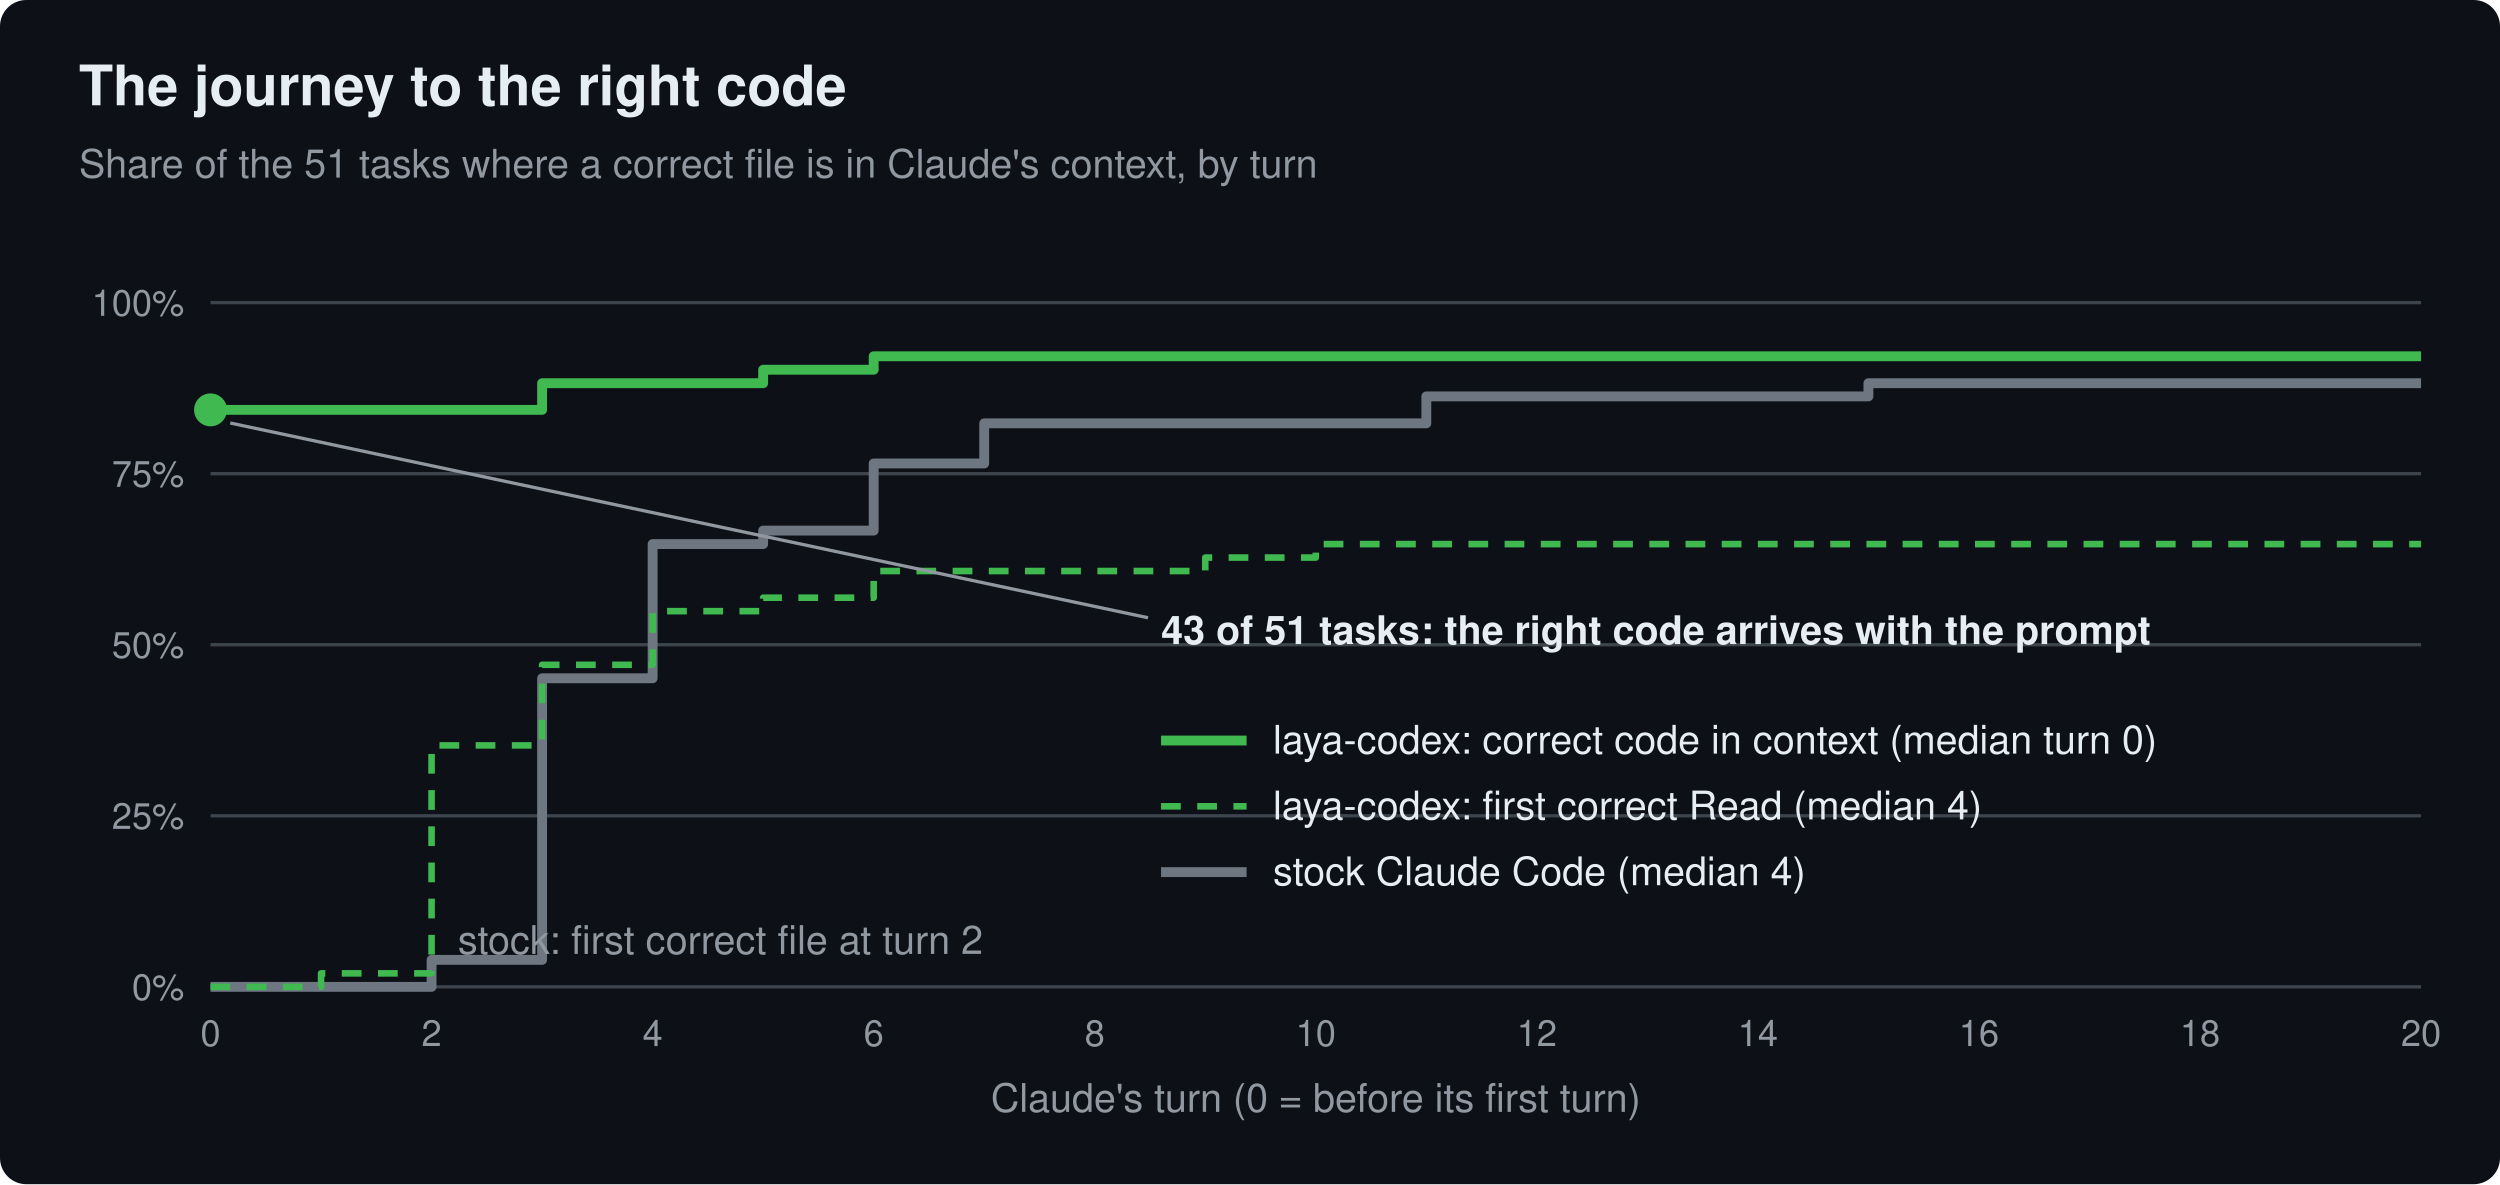
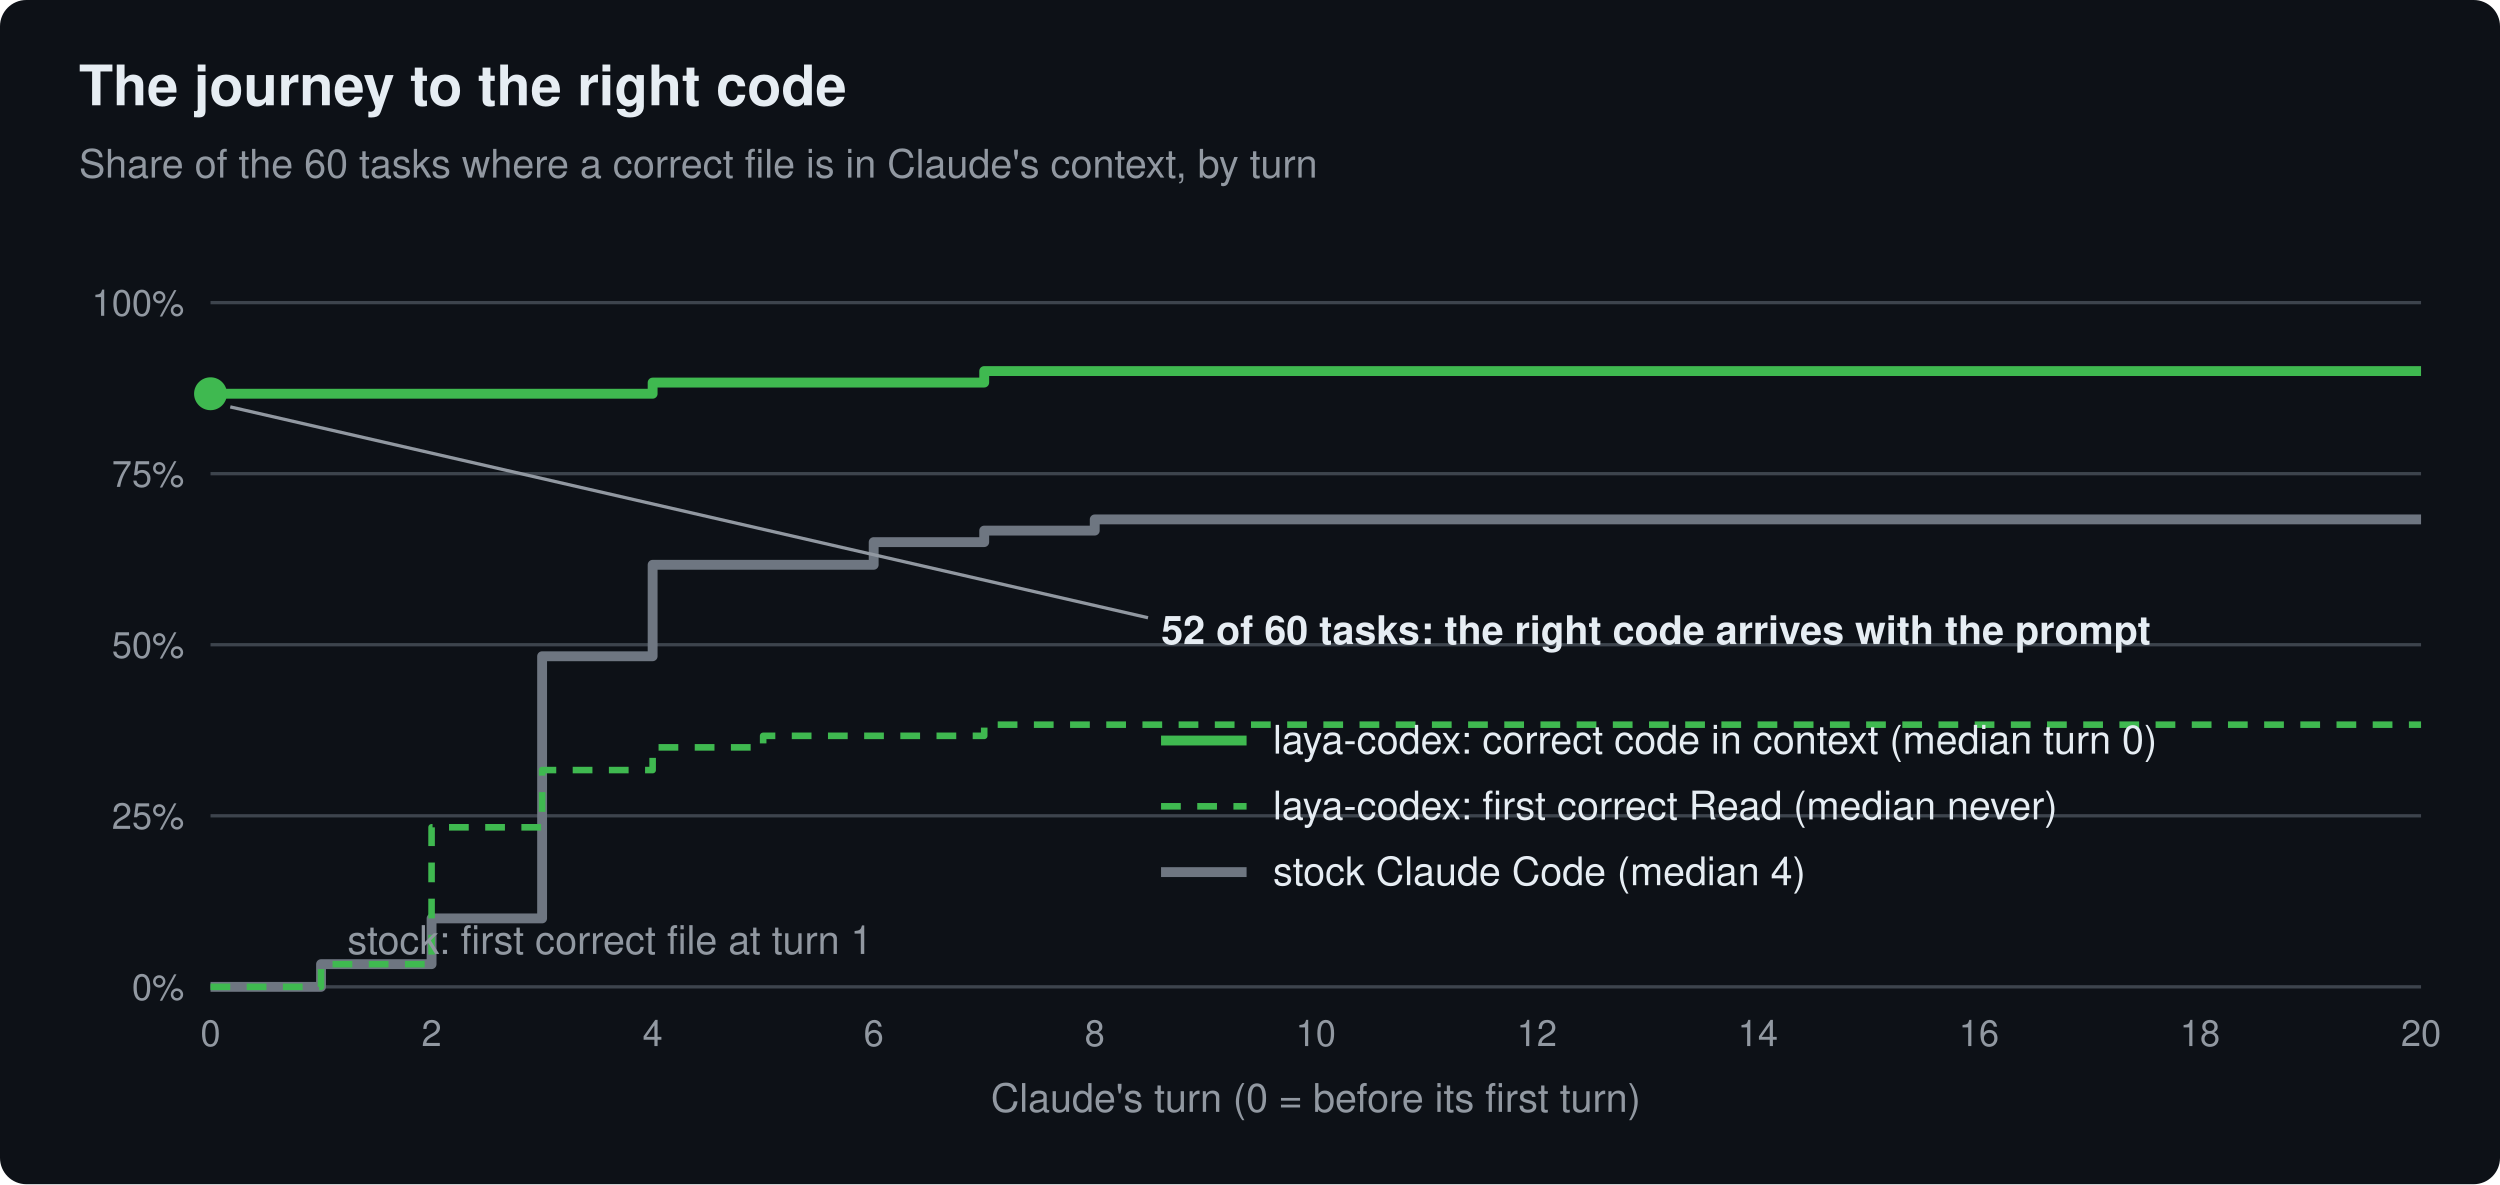
<svg xmlns="http://www.w3.org/2000/svg" width="760" height="360" viewBox="0 0 760 360" role="img" aria-label="laya-codex benchmark: turns until Claude has the right code">
  <rect width="760" height="360" rx="8" fill="#0d1117" />
  <text x="24.0" y="32.0" font-family="-apple-system,BlinkMacSystemFont,'Segoe UI',Helvetica,Arial,sans-serif" font-size="17" fill="#e6edf3" text-anchor="start" font-weight="600">The journey to the right code</text>
-   <text x="24.0" y="54.0" font-family="-apple-system,BlinkMacSystemFont,'Segoe UI',Helvetica,Arial,sans-serif" font-size="12" fill="#9198a1" text-anchor="start" font-weight="normal">Share of the 51 tasks where a correct file is in Claude's context, by turn</text>
+   <text x="24.0" y="54.0" font-family="-apple-system,BlinkMacSystemFont,'Segoe UI',Helvetica,Arial,sans-serif" font-size="12" fill="#9198a1" text-anchor="start" font-weight="normal">Share of the 60 tasks where a correct file is in Claude's context, by turn</text>
  <line x1="64" y1="300.0" x2="736" y2="300.0" stroke="#3d444d" stroke-width="1" />
  <text x="56.0" y="304.0" font-family="-apple-system,BlinkMacSystemFont,'Segoe UI',Helvetica,Arial,sans-serif" font-size="11" fill="#9198a1" text-anchor="end" font-weight="normal">0%</text>
  <line x1="64" y1="248.0" x2="736" y2="248.0" stroke="#3d444d" stroke-width="1" />
  <text x="56.0" y="252.0" font-family="-apple-system,BlinkMacSystemFont,'Segoe UI',Helvetica,Arial,sans-serif" font-size="11" fill="#9198a1" text-anchor="end" font-weight="normal">25%</text>
  <line x1="64" y1="196.0" x2="736" y2="196.0" stroke="#3d444d" stroke-width="1" />
  <text x="56.0" y="200.0" font-family="-apple-system,BlinkMacSystemFont,'Segoe UI',Helvetica,Arial,sans-serif" font-size="11" fill="#9198a1" text-anchor="end" font-weight="normal">50%</text>
  <line x1="64" y1="144.0" x2="736" y2="144.0" stroke="#3d444d" stroke-width="1" />
  <text x="56.0" y="148.0" font-family="-apple-system,BlinkMacSystemFont,'Segoe UI',Helvetica,Arial,sans-serif" font-size="11" fill="#9198a1" text-anchor="end" font-weight="normal">75%</text>
  <line x1="64" y1="92.0" x2="736" y2="92.0" stroke="#3d444d" stroke-width="1" />
  <text x="56.0" y="96.0" font-family="-apple-system,BlinkMacSystemFont,'Segoe UI',Helvetica,Arial,sans-serif" font-size="11" fill="#9198a1" text-anchor="end" font-weight="normal">100%</text>
  <text x="64.0" y="318.0" font-family="-apple-system,BlinkMacSystemFont,'Segoe UI',Helvetica,Arial,sans-serif" font-size="11" fill="#9198a1" text-anchor="middle" font-weight="normal">0</text>
  <text x="131.2" y="318.0" font-family="-apple-system,BlinkMacSystemFont,'Segoe UI',Helvetica,Arial,sans-serif" font-size="11" fill="#9198a1" text-anchor="middle" font-weight="normal">2</text>
  <text x="198.4" y="318.0" font-family="-apple-system,BlinkMacSystemFont,'Segoe UI',Helvetica,Arial,sans-serif" font-size="11" fill="#9198a1" text-anchor="middle" font-weight="normal">4</text>
  <text x="265.6" y="318.0" font-family="-apple-system,BlinkMacSystemFont,'Segoe UI',Helvetica,Arial,sans-serif" font-size="11" fill="#9198a1" text-anchor="middle" font-weight="normal">6</text>
  <text x="332.8" y="318.0" font-family="-apple-system,BlinkMacSystemFont,'Segoe UI',Helvetica,Arial,sans-serif" font-size="11" fill="#9198a1" text-anchor="middle" font-weight="normal">8</text>
  <text x="400.0" y="318.0" font-family="-apple-system,BlinkMacSystemFont,'Segoe UI',Helvetica,Arial,sans-serif" font-size="11" fill="#9198a1" text-anchor="middle" font-weight="normal">10</text>
  <text x="467.2" y="318.0" font-family="-apple-system,BlinkMacSystemFont,'Segoe UI',Helvetica,Arial,sans-serif" font-size="11" fill="#9198a1" text-anchor="middle" font-weight="normal">12</text>
  <text x="534.4" y="318.0" font-family="-apple-system,BlinkMacSystemFont,'Segoe UI',Helvetica,Arial,sans-serif" font-size="11" fill="#9198a1" text-anchor="middle" font-weight="normal">14</text>
  <text x="601.6" y="318.0" font-family="-apple-system,BlinkMacSystemFont,'Segoe UI',Helvetica,Arial,sans-serif" font-size="11" fill="#9198a1" text-anchor="middle" font-weight="normal">16</text>
  <text x="668.8" y="318.0" font-family="-apple-system,BlinkMacSystemFont,'Segoe UI',Helvetica,Arial,sans-serif" font-size="11" fill="#9198a1" text-anchor="middle" font-weight="normal">18</text>
  <text x="736.0" y="318.0" font-family="-apple-system,BlinkMacSystemFont,'Segoe UI',Helvetica,Arial,sans-serif" font-size="11" fill="#9198a1" text-anchor="middle" font-weight="normal">20</text>
  <text x="400.0" y="338.0" font-family="-apple-system,BlinkMacSystemFont,'Segoe UI',Helvetica,Arial,sans-serif" font-size="12" fill="#9198a1" text-anchor="middle" font-weight="normal">Claude's turn (0 = before its first turn)</text>
-   <polyline points="64.0,300.0 97.6,300.0 97.6,300.0 131.2,300.0 131.2,291.8 164.8,291.8 164.8,206.2 198.4,206.2 198.4,165.4 232.0,165.4 232.0,161.3 265.6,161.3 265.6,140.9 299.2,140.9 299.2,128.7 332.8,128.7 332.8,128.7 366.4,128.7 366.4,128.7 400.0,128.7 400.0,128.7 433.6,128.7 433.6,120.5 467.2,120.5 467.2,120.5 500.8,120.5 500.8,120.5 534.4,120.5 534.4,120.5 568.0,120.5 568.0,116.5 601.6,116.5 601.6,116.5 635.2,116.5 635.2,116.5 668.8,116.5 668.8,116.5 702.4,116.5 702.4,116.5 736.0,116.5 736.0,116.5" fill="none" stroke="#6e7681" stroke-width="3" stroke-linejoin="round" />
-   <polyline points="64.0,300.0 97.6,300.0 97.6,295.9 131.2,295.9 131.2,226.6 164.8,226.6 164.8,202.1 198.4,202.1 198.4,185.8 232.0,185.8 232.0,181.7 265.6,181.7 265.6,173.6 299.2,173.6 299.2,173.6 332.8,173.6 332.8,173.6 366.4,173.6 366.4,169.5 400.0,169.5 400.0,165.4 433.6,165.4 433.6,165.4 467.2,165.4 467.2,165.4 500.8,165.4 500.8,165.4 534.4,165.4 534.4,165.4 568.0,165.4 568.0,165.4 601.6,165.4 601.6,165.4 635.2,165.4 635.2,165.4 668.8,165.4 668.8,165.4 702.4,165.4 702.4,165.4 736.0,165.4 736.0,165.4" fill="none" stroke="#3fb950" stroke-width="2" stroke-linejoin="round" stroke-dasharray="6 5" />
-   <polyline points="64.0,124.6 97.6,124.6 97.6,124.6 131.2,124.6 131.2,124.6 164.8,124.6 164.8,116.5 198.4,116.5 198.4,116.5 232.0,116.5 232.0,112.4 265.6,112.4 265.6,108.3 299.2,108.3 299.2,108.3 332.8,108.3 332.8,108.3 366.4,108.3 366.4,108.3 400.0,108.3 400.0,108.3 433.6,108.3 433.6,108.3 467.2,108.3 467.2,108.3 500.8,108.3 500.8,108.3 534.4,108.3 534.4,108.3 568.0,108.3 568.0,108.3 601.6,108.3 601.6,108.3 635.2,108.3 635.2,108.3 668.8,108.3 668.8,108.3 702.4,108.3 702.4,108.3 736.0,108.3 736.0,108.3" fill="none" stroke="#3fb950" stroke-width="3" stroke-linejoin="round" />
-   <circle cx="64.0" cy="124.6" r="5" fill="#3fb950" />
-   <line x1="70.0" y1="128.6" x2="349.0" y2="187.8" stroke="#9198a1" stroke-width="1" />
-   <text x="353.0" y="195.8" font-family="-apple-system,BlinkMacSystemFont,'Segoe UI',Helvetica,Arial,sans-serif" font-size="12" fill="#e6edf3" text-anchor="start" font-weight="600">43 of 51 tasks: the right code arrives with the prompt</text>
-   <text x="139.2" y="290.0" font-family="-apple-system,BlinkMacSystemFont,'Segoe UI',Helvetica,Arial,sans-serif" font-size="12" fill="#9198a1" text-anchor="start" font-weight="normal">stock: first correct file at turn 2</text>
+   <polyline points="64.0,300.0 97.6,300.0 97.6,293.1 131.2,293.1 131.2,279.2 164.8,279.2 164.8,199.5 198.4,199.5 198.4,171.7 232.0,171.7 232.0,171.7 265.6,171.7 265.6,164.8 299.2,164.8 299.2,161.3 332.8,161.3 332.8,157.9 366.4,157.9 366.4,157.9 400.0,157.9 400.0,157.9 433.6,157.9 433.6,157.9 467.2,157.9 467.2,157.9 500.8,157.9 500.8,157.9 534.4,157.9 534.4,157.9 568.0,157.9 568.0,157.9 601.6,157.9 601.6,157.9 635.2,157.9 635.2,157.9 668.8,157.9 668.8,157.9 702.4,157.9 702.4,157.9 736.0,157.9 736.0,157.9" fill="none" stroke="#6e7681" stroke-width="3" stroke-linejoin="round" />
+   <polyline points="64.0,300.0 97.6,300.0 97.6,293.1 131.2,293.1 131.2,251.5 164.8,251.5 164.8,234.1 198.4,234.1 198.4,227.2 232.0,227.2 232.0,223.7 265.6,223.7 265.6,223.7 299.2,223.7 299.2,220.3 332.8,220.3 332.8,220.3 366.4,220.3 366.4,220.3 400.0,220.3 400.0,220.3 433.6,220.3 433.6,220.3 467.2,220.3 467.2,220.3 500.8,220.3 500.8,220.3 534.4,220.3 534.4,220.3 568.0,220.3 568.0,220.3 601.6,220.3 601.6,220.3 635.2,220.3 635.2,220.3 668.8,220.3 668.8,220.3 702.4,220.3 702.4,220.3 736.0,220.3 736.0,220.3" fill="none" stroke="#3fb950" stroke-width="2" stroke-linejoin="round" stroke-dasharray="6 5" />
+   <polyline points="64.0,119.7 97.6,119.7 97.6,119.7 131.2,119.7 131.2,119.7 164.8,119.7 164.8,119.7 198.4,119.7 198.4,116.3 232.0,116.3 232.0,116.3 265.6,116.3 265.6,116.3 299.2,116.3 299.2,112.8 332.8,112.8 332.8,112.8 366.4,112.8 366.4,112.8 400.0,112.8 400.0,112.8 433.6,112.8 433.6,112.8 467.2,112.8 467.2,112.8 500.8,112.8 500.8,112.8 534.4,112.8 534.4,112.8 568.0,112.8 568.0,112.8 601.6,112.8 601.6,112.8 635.2,112.8 635.2,112.8 668.8,112.8 668.8,112.8 702.4,112.8 702.4,112.8 736.0,112.8 736.0,112.8" fill="none" stroke="#3fb950" stroke-width="3" stroke-linejoin="round" />
+   <circle cx="64.0" cy="119.7" r="5" fill="#3fb950" />
+   <line x1="70.0" y1="123.7" x2="349.0" y2="187.8" stroke="#9198a1" stroke-width="1" />
+   <text x="353.0" y="195.8" font-family="-apple-system,BlinkMacSystemFont,'Segoe UI',Helvetica,Arial,sans-serif" font-size="12" fill="#e6edf3" text-anchor="start" font-weight="600">52 of 60 tasks: the right code arrives with the prompt</text>
+   <text x="105.6" y="290.0" font-family="-apple-system,BlinkMacSystemFont,'Segoe UI',Helvetica,Arial,sans-serif" font-size="12" fill="#9198a1" text-anchor="start" font-weight="normal">stock: first correct file at turn 1</text>
  <line x1="352.96" y1="225.12" x2="378.96" y2="225.12" stroke="#3fb950" stroke-width="3" />
  <text x="387.0" y="229.1" font-family="-apple-system,BlinkMacSystemFont,'Segoe UI',Helvetica,Arial,sans-serif" font-size="12" fill="#e6edf3" text-anchor="start" font-weight="normal">laya-codex: correct code in context (median turn 0)</text>
  <line x1="352.96" y1="245.12" x2="378.96" y2="245.12" stroke="#3fb950" stroke-width="2" stroke-dasharray="6 5" />
-   <text x="387.0" y="249.1" font-family="-apple-system,BlinkMacSystemFont,'Segoe UI',Helvetica,Arial,sans-serif" font-size="12" fill="#e6edf3" text-anchor="start" font-weight="normal">laya-codex: first correct Read (median 4)</text>
+   <text x="387.0" y="249.1" font-family="-apple-system,BlinkMacSystemFont,'Segoe UI',Helvetica,Arial,sans-serif" font-size="12" fill="#e6edf3" text-anchor="start" font-weight="normal">laya-codex: first correct Read (median never)</text>
  <line x1="352.96" y1="265.12" x2="378.96" y2="265.12" stroke="#6e7681" stroke-width="3" />
  <text x="387.0" y="269.1" font-family="-apple-system,BlinkMacSystemFont,'Segoe UI',Helvetica,Arial,sans-serif" font-size="12" fill="#e6edf3" text-anchor="start" font-weight="normal">stock Claude Code (median 4)</text>
</svg>
